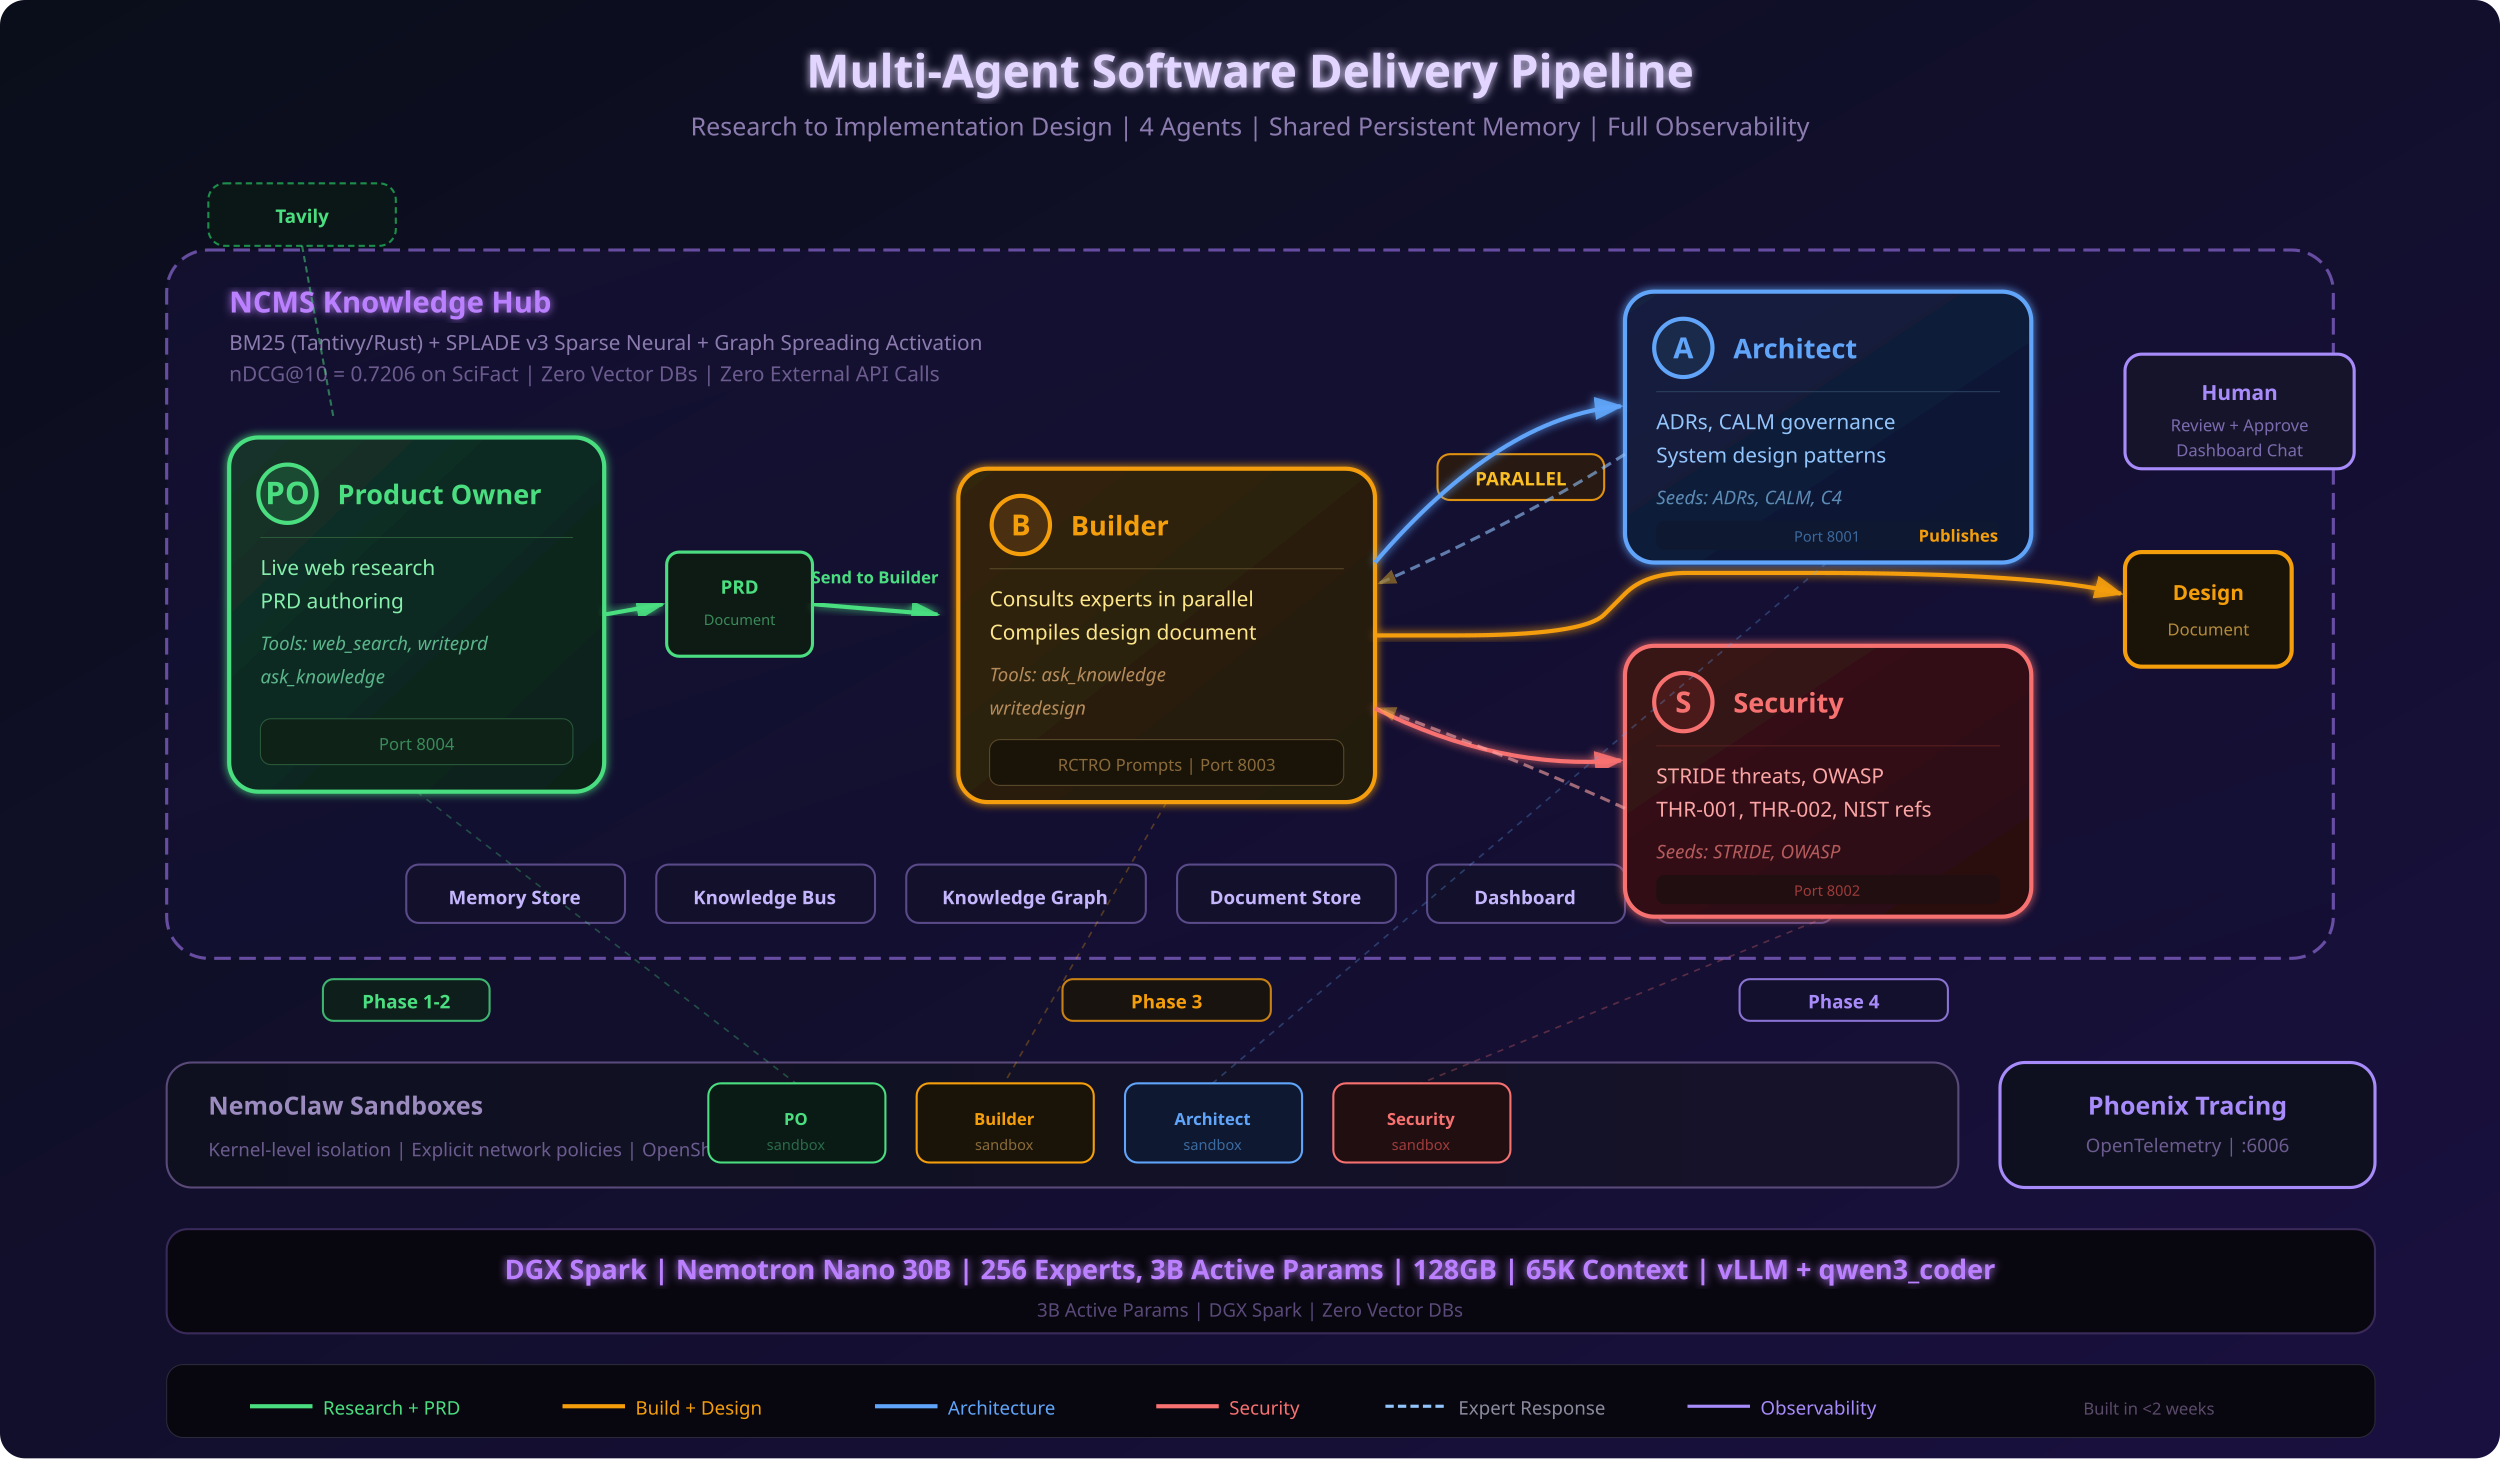
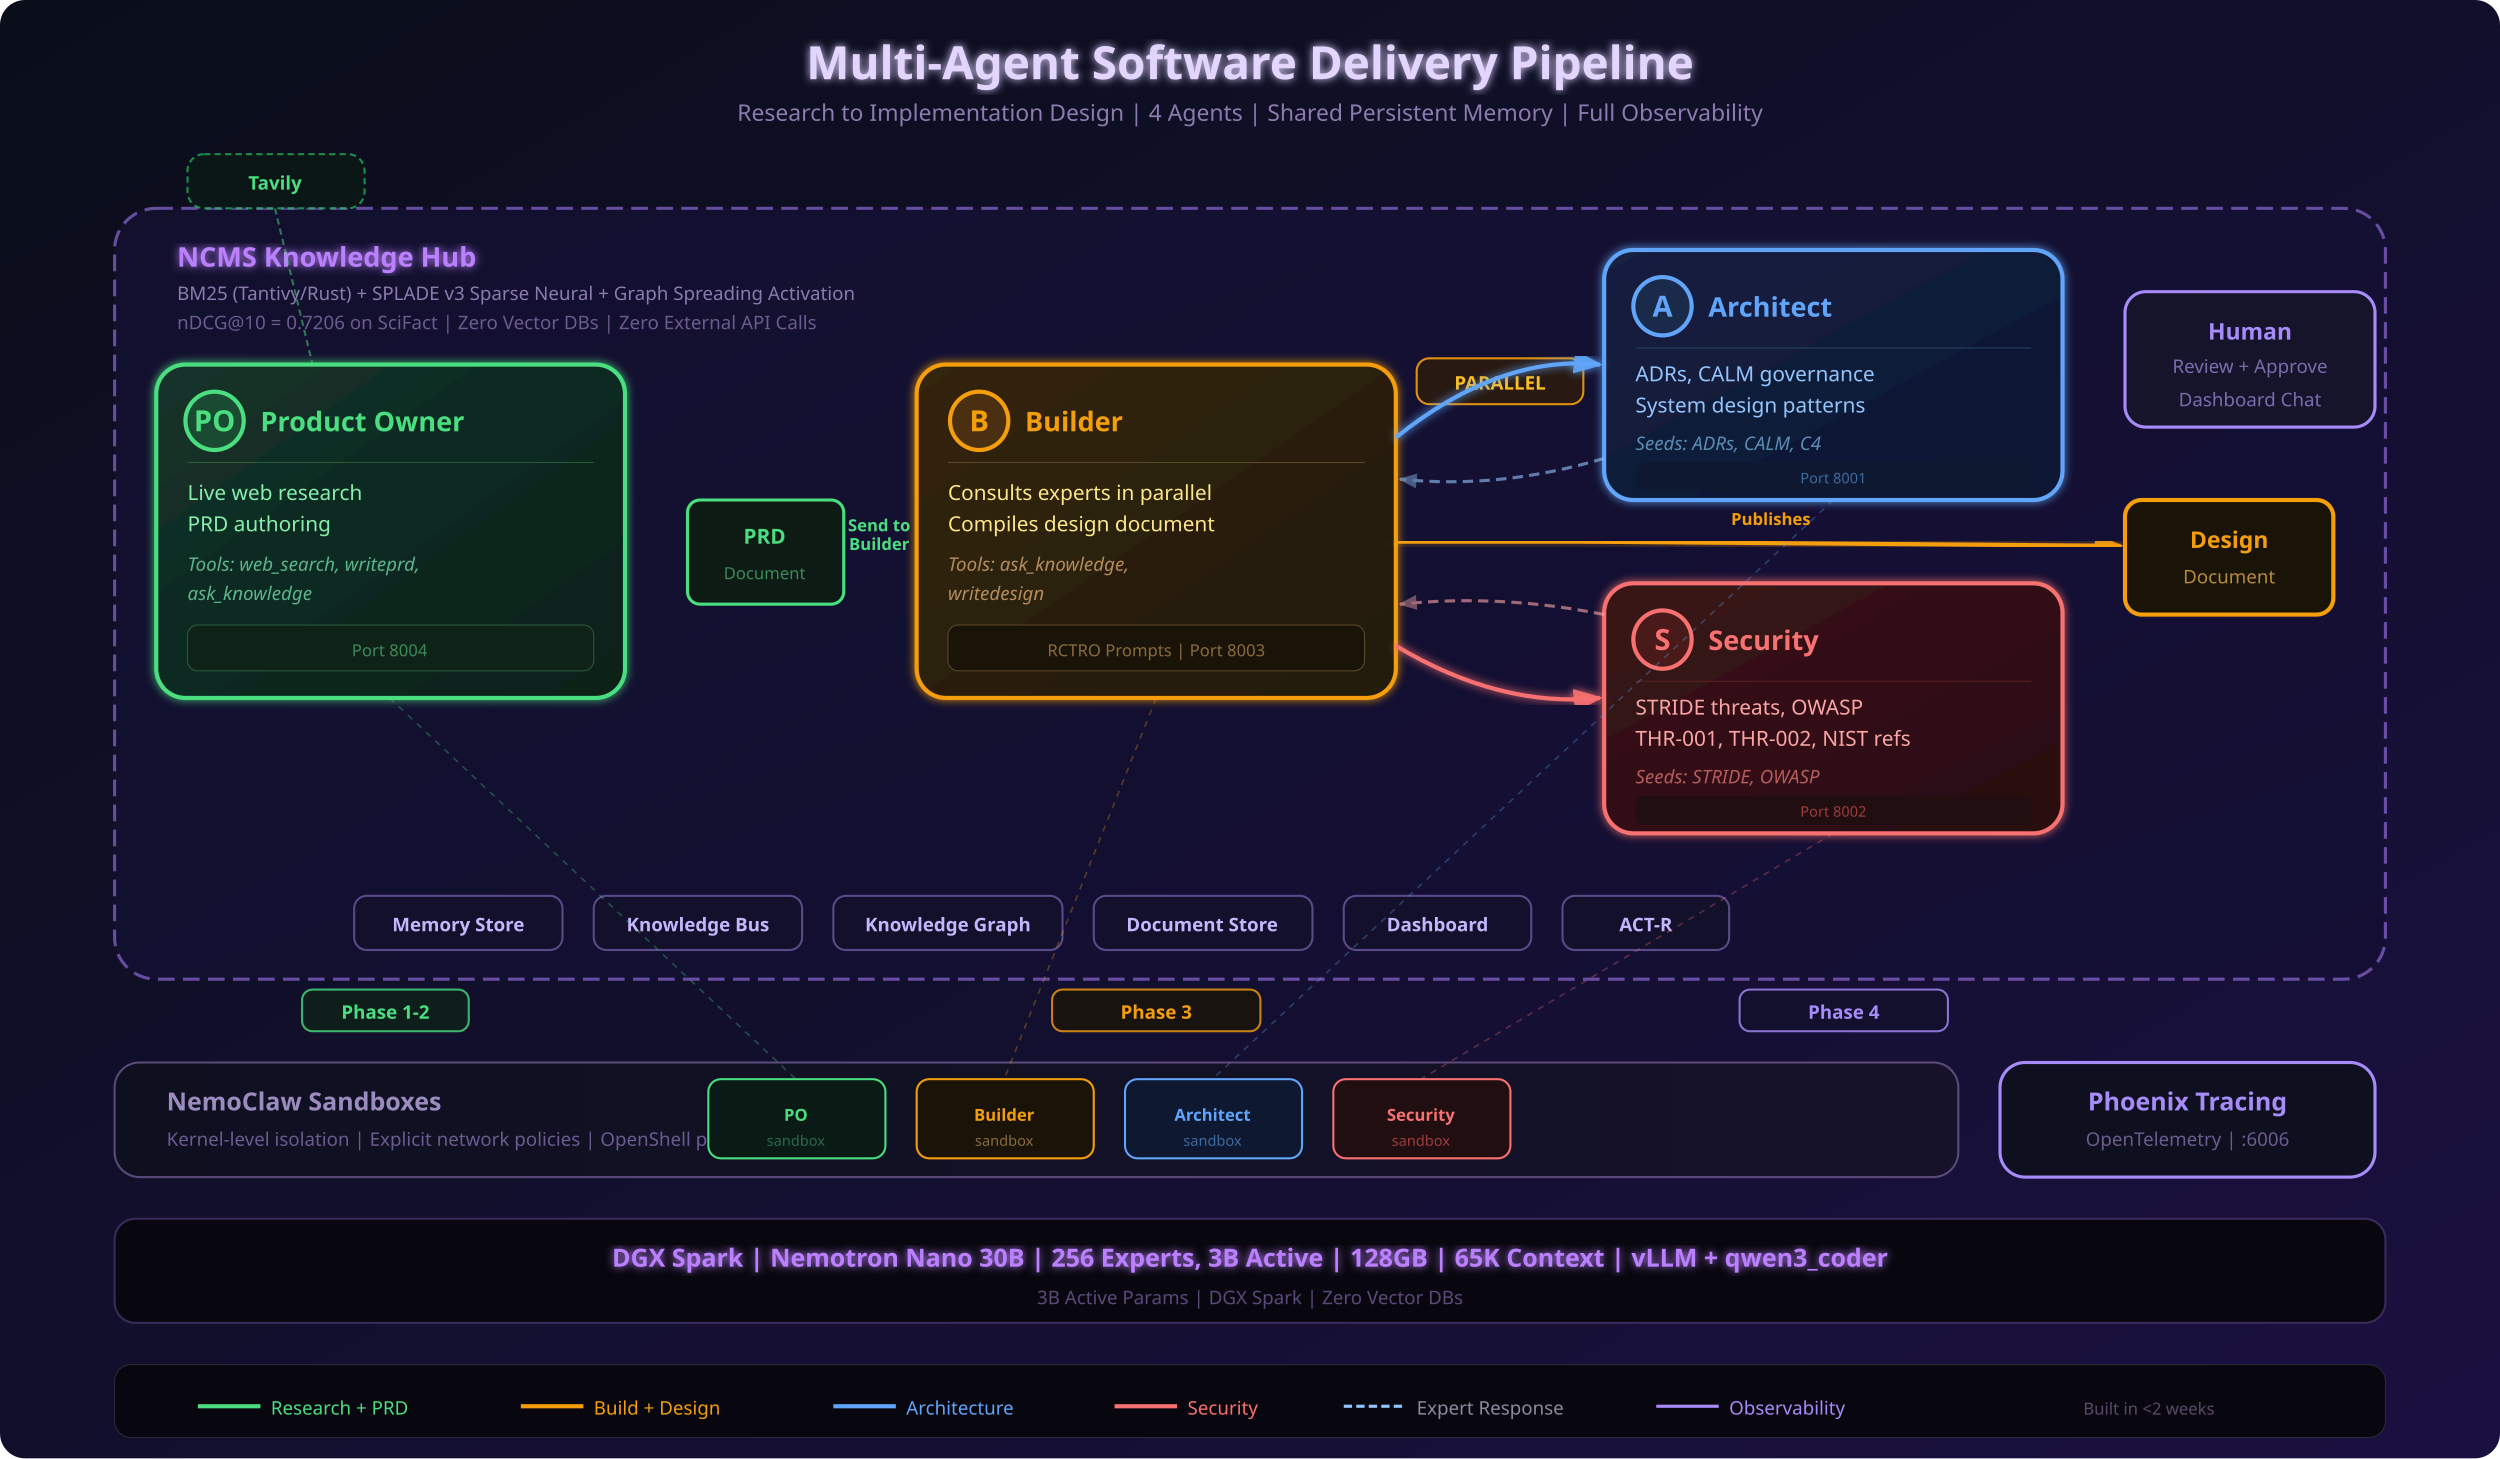
<svg xmlns="http://www.w3.org/2000/svg" viewBox="0 0 1200 700" font-family="'Segoe UI', system-ui, -apple-system, sans-serif">
  <defs>
    <linearGradient id="bgGrad" x1="0%" y1="0%" x2="100%" y2="100%">
      <stop offset="0%" style="stop-color:#0a0e1a;stop-opacity:1" />
      <stop offset="100%" style="stop-color:#1a1040;stop-opacity:1" />
    </linearGradient>
    <linearGradient id="hubGrad" x1="0%" y1="0%" x2="100%" y2="100%">
      <stop offset="0%" style="stop-color:#1a1240;stop-opacity:0.6" />
      <stop offset="100%" style="stop-color:#120e30;stop-opacity:0.6" />
    </linearGradient>
    <linearGradient id="poGrad" x1="0%" y1="0%" x2="100%" y2="100%">
      <stop offset="0%" style="stop-color:#14332a" />
      <stop offset="100%" style="stop-color:#0a2018" />
    </linearGradient>
    <linearGradient id="buildGrad" x1="0%" y1="0%" x2="100%" y2="100%">
      <stop offset="0%" style="stop-color:#33250e" />
      <stop offset="100%" style="stop-color:#221a08" />
    </linearGradient>
    <linearGradient id="archGrad" x1="0%" y1="0%" x2="100%" y2="100%">
      <stop offset="0%" style="stop-color:#142040" />
      <stop offset="100%" style="stop-color:#0e1530" />
    </linearGradient>
    <linearGradient id="secGrad" x1="0%" y1="0%" x2="100%" y2="100%">
      <stop offset="0%" style="stop-color:#3a1418" />
      <stop offset="100%" style="stop-color:#280c10" />
    </linearGradient>
    <linearGradient id="sandboxGrad" x1="0%" y1="0%" x2="100%" y2="0%">
      <stop offset="0%" style="stop-color:#0e1020" />
      <stop offset="100%" style="stop-color:#16122a" />
    </linearGradient>
-     <linearGradient id="glowLine" x1="0%" y1="0%" x2="100%" y2="0%">
-       <stop offset="0%" style="stop-color:#4ade80;stop-opacity:0.9" />
-       <stop offset="100%" style="stop-color:#f59e0b;stop-opacity:0.9" />
-     </linearGradient>
    <filter id="glow">
      <feGaussianBlur stdDeviation="4" result="blur" />
      <feMerge>
        <feMergeNode in="blur" />
        <feMergeNode in="SourceGraphic" />
      </feMerge>
    </filter>
    <filter id="softGlow">
      <feGaussianBlur stdDeviation="2" result="blur" />
      <feMerge>
        <feMergeNode in="blur" />
        <feMergeNode in="SourceGraphic" />
      </feMerge>
    </filter>
-     <filter id="boxGlow">
-       <feGaussianBlur stdDeviation="6" result="blur" />
-       <feComposite in="blur" in2="SourceGraphic" operator="over" />
-     </filter>
    <marker id="arrowGreen" viewBox="0 0 10 10" refX="9" refY="5" markerWidth="7" markerHeight="7" orient="auto-start-reverse">
      <path d="M 0 1 L 10 5 L 0 9 z" fill="#4ade80" opacity="0.9" />
    </marker>
    <marker id="arrowAmber" viewBox="0 0 10 10" refX="9" refY="5" markerWidth="7" markerHeight="7" orient="auto-start-reverse">
      <path d="M 0 1 L 10 5 L 0 9 z" fill="#f59e0b" opacity="0.9" />
    </marker>
    <marker id="arrowBlue" viewBox="0 0 10 10" refX="9" refY="5" markerWidth="7" markerHeight="7" orient="auto-start-reverse">
      <path d="M 0 1 L 10 5 L 0 9 z" fill="#60a5fa" opacity="0.9" />
    </marker>
    <marker id="arrowRed" viewBox="0 0 10 10" refX="9" refY="5" markerWidth="7" markerHeight="7" orient="auto-start-reverse">
      <path d="M 0 1 L 10 5 L 0 9 z" fill="#f87171" opacity="0.9" />
    </marker>
-     <marker id="arrowAmberReturn" viewBox="0 0 10 10" refX="9" refY="5" markerWidth="6" markerHeight="6" orient="auto-start-reverse">
-       <path d="M 0 1 L 10 5 L 0 9 z" fill="#fbbf24" opacity="0.7" />
+     <marker id="arrowBlueReturn" viewBox="0 0 10 10" refX="9" refY="5" markerWidth="6" markerHeight="6" orient="auto-start-reverse">
+       <path d="M 0 1 L 10 5 L 0 9 z" fill="#93c5fd" opacity="0.7" />
+     </marker>
+     <marker id="arrowRedReturn" viewBox="0 0 10 10" refX="9" refY="5" markerWidth="6" markerHeight="6" orient="auto-start-reverse">
+       <path d="M 0 1 L 10 5 L 0 9 z" fill="#fca5a5" opacity="0.7" />
    </marker>
  </defs>
  <rect width="1200" height="700" fill="url(#bgGrad)" rx="12" />
-   <rect x="80" y="120" width="1040" height="340" rx="20" fill="url(#hubGrad)" stroke="#7c5cbf" stroke-width="1.5" stroke-dasharray="8,4" opacity="0.8" />
-   <text x="110" y="150" fill="#bb80ff" font-size="14" font-weight="700" filter="url(#softGlow)">NCMS Knowledge Hub</text>
-   <text x="110" y="168" fill="#8b7bae" font-size="10">BM25 (Tantivy/Rust) + SPLADE v3 Sparse Neural + Graph Spreading Activation</text>
-   <text x="110" y="183" fill="#6b5b8e" font-size="10">nDCG@10 = 0.7206 on SciFact  |  Zero Vector DBs  |  Zero External API Calls</text>
-   <rect x="195" y="415" width="105" height="28" rx="6" fill="#12102a" stroke="#5a4a8a" stroke-width="1" />
-   <text x="247" y="434" text-anchor="middle" fill="#c4b5fd" font-size="9" font-weight="600">Memory Store</text>
-   <rect x="315" y="415" width="105" height="28" rx="6" fill="#12102a" stroke="#5a4a8a" stroke-width="1" />
-   <text x="367" y="434" text-anchor="middle" fill="#c4b5fd" font-size="9" font-weight="600">Knowledge Bus</text>
-   <rect x="435" y="415" width="115" height="28" rx="6" fill="#12102a" stroke="#5a4a8a" stroke-width="1" />
-   <text x="492" y="434" text-anchor="middle" fill="#c4b5fd" font-size="9" font-weight="600">Knowledge Graph</text>
-   <rect x="565" y="415" width="105" height="28" rx="6" fill="#12102a" stroke="#5a4a8a" stroke-width="1" />
-   <text x="617" y="434" text-anchor="middle" fill="#c4b5fd" font-size="9" font-weight="600">Document Store</text>
-   <rect x="685" y="415" width="95" height="28" rx="6" fill="#12102a" stroke="#5a4a8a" stroke-width="1" />
-   <text x="732" y="434" text-anchor="middle" fill="#c4b5fd" font-size="9" font-weight="600">Dashboard</text>
-   <rect x="795" y="415" width="85" height="28" rx="6" fill="#12102a" stroke="#5a4a8a" stroke-width="1" />
-   <text x="837" y="434" text-anchor="middle" fill="#c4b5fd" font-size="9" font-weight="600">ACT-R</text>
-   <text x="600" y="42" text-anchor="middle" fill="#e2d5ff" font-size="22" font-weight="700" filter="url(#softGlow)">Multi-Agent Software Delivery Pipeline</text>
-   <text x="600" y="65" text-anchor="middle" fill="#8b7bae" font-size="12">Research to Implementation Design  |  4 Agents  |  Shared Persistent Memory  |  Full Observability</text>
-   <rect x="100" y="88" width="90" height="30" rx="8" fill="#0a1a14" stroke="#22c55e" stroke-width="1" stroke-dasharray="3,2" opacity="0.7" />
-   <text x="145" y="107" text-anchor="middle" fill="#4ade80" font-size="9" font-weight="600">Tavily</text>
-   <path d="M 145 118 L 160 200" fill="none" stroke="#4ade80" stroke-width="1" stroke-dasharray="3,2" opacity="0.5" />
-   <rect x="110" y="210" width="180" height="170" rx="14" fill="url(#poGrad)" stroke="#4ade80" stroke-width="2" filter="url(#softGlow)" />
-   <circle cx="138" cy="237" r="14" fill="#1a4a32" stroke="#4ade80" stroke-width="2" />
-   <text x="138" y="242" text-anchor="middle" fill="#4ade80" font-size="15" font-weight="700">PO</text>
-   <text x="162" y="242" fill="#4ade80" font-size="13" font-weight="700">Product Owner</text>
-   <line x1="125" y1="258" x2="275" y2="258" stroke="#2a5a3a" stroke-width="0.5" />
-   <text x="125" y="276" fill="#86efac" font-size="10">Live web research</text>
-   <text x="125" y="292" fill="#86efac" font-size="10">PRD authoring</text>
-   <text x="125" y="312" fill="#5bb58b" font-size="9" font-style="italic">Tools: web_search, writeprd</text>
-   <text x="125" y="328" fill="#5bb58b" font-size="9" font-style="italic">ask_knowledge</text>
-   <rect x="125" y="345" width="150" height="22" rx="5" fill="#0e2218" stroke="#2a5a3a" stroke-width="0.5" />
-   <text x="200" y="360" text-anchor="middle" fill="#3a8a5a" font-size="8">Port 8004</text>
-   <rect x="320" y="265" width="70" height="50" rx="6" fill="#0e1a14" stroke="#4ade80" stroke-width="1.5" />
-   <text x="355" y="285" text-anchor="middle" fill="#4ade80" font-size="9" font-weight="700">PRD</text>
-   <text x="355" y="300" text-anchor="middle" fill="#3a8a5a" font-size="7">Document</text>
-   <path d="M 290 295 L 318 290" fill="none" stroke="#4ade80" stroke-width="2" marker-end="url(#arrowGreen)" filter="url(#softGlow)" />
-   <path d="M 390 290 L 450 295" fill="none" stroke="#4ade80" stroke-width="2" marker-end="url(#arrowGreen)" filter="url(#softGlow)" />
-   <text x="420" y="280" text-anchor="middle" fill="#4ade80" font-size="8" font-weight="600">Send to Builder</text>
-   <rect x="460" y="225" width="200" height="160" rx="14" fill="url(#buildGrad)" stroke="#f59e0b" stroke-width="2" filter="url(#softGlow)" />
-   <circle cx="490" cy="252" r="14" fill="#4a3010" stroke="#f59e0b" stroke-width="2" />
-   <text x="490" y="257" text-anchor="middle" fill="#f59e0b" font-size="14" font-weight="700">B</text>
-   <text x="514" y="257" fill="#f59e0b" font-size="13" font-weight="700">Builder</text>
-   <line x1="475" y1="273" x2="645" y2="273" stroke="#5a4a2a" stroke-width="0.5" />
-   <text x="475" y="291" fill="#fde68a" font-size="10">Consults experts in parallel</text>
-   <text x="475" y="307" fill="#fde68a" font-size="10">Compiles design document</text>
-   <text x="475" y="327" fill="#b58b5b" font-size="9" font-style="italic">Tools: ask_knowledge</text>
-   <text x="475" y="343" fill="#b58b5b" font-size="9" font-style="italic">writedesign</text>
-   <rect x="475" y="355" width="170" height="22" rx="5" fill="#1a1408" stroke="#5a4a2a" stroke-width="0.5" />
-   <text x="560" y="370" text-anchor="middle" fill="#8a6a3a" font-size="8">RCTRO Prompts  |  Port 8003</text>
-   <rect x="690" y="218" width="80" height="22" rx="6" fill="#2a1a0e" stroke="#f59e0b" stroke-width="1" opacity="0.9" />
-   <text x="730" y="233" text-anchor="middle" fill="#fbbf24" font-size="9" font-weight="700">PARALLEL</text>
-   <rect x="780" y="140" width="195" height="130" rx="14" fill="url(#archGrad)" stroke="#60a5fa" stroke-width="2" filter="url(#softGlow)" />
-   <circle cx="808" cy="167" r="14" fill="#1a2a4a" stroke="#60a5fa" stroke-width="2" />
-   <text x="808" y="172" text-anchor="middle" fill="#60a5fa" font-size="14" font-weight="700">A</text>
-   <text x="832" y="172" fill="#60a5fa" font-size="13" font-weight="700">Architect</text>
-   <line x1="795" y1="188" x2="960" y2="188" stroke="#2a4060" stroke-width="0.5" />
-   <text x="795" y="206" fill="#93c5fd" font-size="10">ADRs, CALM governance</text>
-   <text x="795" y="222" fill="#93c5fd" font-size="10">System design patterns</text>
-   <text x="795" y="242" fill="#5b8bb5" font-size="9" font-style="italic">Seeds: ADRs, CALM, C4</text>
-   <rect x="795" y="250" width="165" height="14" rx="4" fill="#0e1830" />
-   <text x="877" y="260" text-anchor="middle" fill="#3b6a9f" font-size="7">Port 8001</text>
-   <rect x="780" y="310" width="195" height="130" rx="14" fill="url(#secGrad)" stroke="#f87171" stroke-width="2" filter="url(#softGlow)" />
-   <circle cx="808" cy="337" r="14" fill="#4a1a1a" stroke="#f87171" stroke-width="2" />
-   <text x="808" y="342" text-anchor="middle" fill="#f87171" font-size="14" font-weight="700">S</text>
-   <text x="832" y="342" fill="#f87171" font-size="13" font-weight="700">Security</text>
-   <line x1="795" y1="358" x2="960" y2="358" stroke="#5a2020" stroke-width="0.5" />
-   <text x="795" y="376" fill="#fca5a5" font-size="10">STRIDE threats, OWASP</text>
-   <text x="795" y="392" fill="#fca5a5" font-size="10">THR-001, THR-002, NIST refs</text>
-   <text x="795" y="412" fill="#b55b5b" font-size="9" font-style="italic">Seeds: STRIDE, OWASP</text>
-   <rect x="795" y="420" width="165" height="14" rx="4" fill="#200e10" />
-   <text x="877" y="430" text-anchor="middle" fill="#9f3b3b" font-size="7">Port 8002</text>
-   <path d="M 660 270 Q 720 200 778 195" fill="none" stroke="#60a5fa" stroke-width="2" marker-end="url(#arrowBlue)" filter="url(#softGlow)" />
-   <path d="M 660 340 Q 720 370 778 365" fill="none" stroke="#f87171" stroke-width="2" marker-end="url(#arrowRed)" filter="url(#softGlow)" />
-   <path d="M 780 218 Q 730 250 662 280" fill="none" stroke="#93c5fd" stroke-width="1.5" stroke-dasharray="5,3" marker-end="url(#arrowAmberReturn)" opacity="0.6" />
-   <path d="M 780 388 Q 730 365 662 340" fill="none" stroke="#fca5a5" stroke-width="1.5" stroke-dasharray="5,3" marker-end="url(#arrowAmberReturn)" opacity="0.6" />
-   <rect x="1020" y="265" width="80" height="55" rx="8" fill="#1a1408" stroke="#f59e0b" stroke-width="2" />
-   <text x="1060" y="288" text-anchor="middle" fill="#f59e0b" font-size="10" font-weight="700">Design</text>
-   <text x="1060" y="305" text-anchor="middle" fill="#b58b3b" font-size="8">Document</text>
-   <path d="M 660 305 L 700 305 Q 760 305 770 295 L 780 285 Q 790 275 810 275 L 870 275 Q 980 275 1018 285" fill="none" stroke="#f59e0b" stroke-width="2" marker-end="url(#arrowAmber)" filter="url(#softGlow)" />
-   <text x="940" y="260" text-anchor="middle" fill="#f59e0b" font-size="8" font-weight="600">Publishes</text>
-   <rect x="80" y="510" width="860" height="60" rx="12" fill="url(#sandboxGrad)" stroke="#5a4a7a" stroke-width="1" />
-   <text x="100" y="535" fill="#9b8bbe" font-size="12" font-weight="700">NemoClaw Sandboxes</text>
-   <text x="100" y="555" fill="#6b5b8e" font-size="9">Kernel-level isolation  |  Explicit network policies  |  OpenShell proxy</text>
-   <rect x="340" y="520" width="85" height="38" rx="6" fill="#0a1a14" stroke="#4ade80" stroke-width="1" />
-   <text x="382" y="540" text-anchor="middle" fill="#4ade80" font-size="8" font-weight="600">PO</text>
-   <text x="382" y="552" text-anchor="middle" fill="#2a6a4a" font-size="7">sandbox</text>
-   <rect x="440" y="520" width="85" height="38" rx="6" fill="#1a1408" stroke="#f59e0b" stroke-width="1" />
-   <text x="482" y="540" text-anchor="middle" fill="#f59e0b" font-size="8" font-weight="600">Builder</text>
-   <text x="482" y="552" text-anchor="middle" fill="#8a6a3a" font-size="7">sandbox</text>
-   <rect x="540" y="520" width="85" height="38" rx="6" fill="#0e1830" stroke="#60a5fa" stroke-width="1" />
-   <text x="582" y="540" text-anchor="middle" fill="#60a5fa" font-size="8" font-weight="600">Architect</text>
-   <text x="582" y="552" text-anchor="middle" fill="#3b6a9f" font-size="7">sandbox</text>
-   <rect x="640" y="520" width="85" height="38" rx="6" fill="#200e10" stroke="#f87171" stroke-width="1" />
-   <text x="682" y="540" text-anchor="middle" fill="#f87171" font-size="8" font-weight="600">Security</text>
-   <text x="682" y="552" text-anchor="middle" fill="#9f3b3b" font-size="7">sandbox</text>
-   <rect x="960" y="510" width="180" height="60" rx="12" fill="#0e1020" stroke="#a78bfa" stroke-width="1.5" />
-   <text x="1050" y="535" text-anchor="middle" fill="#a78bfa" font-size="12" font-weight="700">Phoenix Tracing</text>
-   <text x="1050" y="553" text-anchor="middle" fill="#6b5b8e" font-size="9">OpenTelemetry  |  :6006</text>
-   <path d="M 200 380 L 382 520" fill="none" stroke="#4ade80" stroke-width="0.8" stroke-dasharray="3,3" opacity="0.3" />
-   <path d="M 560 385 L 482 520" fill="none" stroke="#f59e0b" stroke-width="0.8" stroke-dasharray="3,3" opacity="0.3" />
-   <path d="M 877 270 L 582 520" fill="none" stroke="#60a5fa" stroke-width="0.8" stroke-dasharray="3,3" opacity="0.3" />
-   <path d="M 877 440 L 682 520" fill="none" stroke="#f87171" stroke-width="0.8" stroke-dasharray="3,3" opacity="0.3" />
-   <rect x="80" y="590" width="1060" height="50" rx="10" fill="#08060e" stroke="#3a2a5a" stroke-width="1" />
-   <text x="600" y="614" text-anchor="middle" fill="#bb80ff" font-size="13" font-weight="700" filter="url(#softGlow)">DGX Spark  |  Nemotron Nano 30B  |  256 Experts, 3B Active Params  |  128GB  |  65K Context  |  vLLM + qwen3_coder</text>
-   <text x="600" y="632" text-anchor="middle" fill="#5a4a7a" font-size="9">3B Active Params  |  DGX Spark  |  Zero Vector DBs</text>
-   <rect x="155" y="470" width="80" height="20" rx="5" fill="#0e2218" stroke="#4ade80" stroke-width="1" opacity="0.8" />
-   <text x="195" y="484" text-anchor="middle" fill="#4ade80" font-size="9" font-weight="700">Phase 1-2</text>
-   <rect x="510" y="470" width="100" height="20" rx="5" fill="#1a1408" stroke="#f59e0b" stroke-width="1" opacity="0.8" />
-   <text x="560" y="484" text-anchor="middle" fill="#f59e0b" font-size="9" font-weight="700">Phase 3</text>
-   <rect x="835" y="470" width="100" height="20" rx="5" fill="#12102a" stroke="#a78bfa" stroke-width="1" opacity="0.8" />
-   <text x="885" y="484" text-anchor="middle" fill="#a78bfa" font-size="9" font-weight="700">Phase 4</text>
-   <rect x="1020" y="170" width="110" height="55" rx="8" fill="#16142a" stroke="#a78bfa" stroke-width="1.5" />
-   <text x="1075" y="192" text-anchor="middle" fill="#a78bfa" font-size="10" font-weight="700">Human</text>
-   <text x="1075" y="207" text-anchor="middle" fill="#7b6bae" font-size="8">Review + Approve</text>
-   <text x="1075" y="219" text-anchor="middle" fill="#7b6bae" font-size="8">Dashboard Chat</text>
-   <rect x="80" y="655" width="1060" height="35" rx="8" fill="#08060e" stroke="#2a2a3a" stroke-width="0.5" />
-   <line x1="120" y1="675" x2="150" y2="675" stroke="#4ade80" stroke-width="2" />
-   <text x="155" y="679" fill="#4ade80" font-size="9">Research + PRD</text>
-   <line x1="270" y1="675" x2="300" y2="675" stroke="#f59e0b" stroke-width="2" />
-   <text x="305" y="679" fill="#f59e0b" font-size="9">Build + Design</text>
-   <line x1="420" y1="675" x2="450" y2="675" stroke="#60a5fa" stroke-width="2" />
-   <text x="455" y="679" fill="#60a5fa" font-size="9">Architecture</text>
-   <line x1="555" y1="675" x2="585" y2="675" stroke="#f87171" stroke-width="2" />
-   <text x="590" y="679" fill="#f87171" font-size="9">Security</text>
-   <line x1="665" y1="675" x2="695" y2="675" stroke="#93c5fd" stroke-width="1.5" stroke-dasharray="4,2" />
-   <text x="700" y="679" fill="#8b8b9e" font-size="9">Expert Response</text>
-   <line x1="810" y1="675" x2="840" y2="675" stroke="#a78bfa" stroke-width="1.5" />
-   <text x="845" y="679" fill="#a78bfa" font-size="9">Observability</text>
+   <text x="600" y="38" text-anchor="middle" fill="#e2d5ff" font-size="22" font-weight="700" filter="url(#softGlow)">Multi-Agent Software Delivery Pipeline</text>
+   <text x="600" y="58" text-anchor="middle" fill="#8b7bae" font-size="11">Research to Implementation Design  |  4 Agents  |  Shared Persistent Memory  |  Full Observability</text>
+   <rect x="55" y="100" width="1090" height="370" rx="20" fill="url(#hubGrad)" stroke="#7c5cbf" stroke-width="1.5" stroke-dasharray="8,4" opacity="0.8" />
+   <text x="85" y="128" fill="#bb80ff" font-size="13" font-weight="700" filter="url(#softGlow)">NCMS Knowledge Hub</text>
+   <text x="85" y="144" fill="#8b7bae" font-size="9">BM25 (Tantivy/Rust) + SPLADE v3 Sparse Neural + Graph Spreading Activation</text>
+   <text x="85" y="158" fill="#6b5b8e" font-size="9">nDCG@10 = 0.7206 on SciFact  |  Zero Vector DBs  |  Zero External API Calls</text>
+   <rect x="170" y="430" width="100" height="26" rx="6" fill="#12102a" stroke="#5a4a8a" stroke-width="1" />
+   <text x="220" y="447" text-anchor="middle" fill="#c4b5fd" font-size="9" font-weight="600">Memory Store</text>
+   <rect x="285" y="430" width="100" height="26" rx="6" fill="#12102a" stroke="#5a4a8a" stroke-width="1" />
+   <text x="335" y="447" text-anchor="middle" fill="#c4b5fd" font-size="9" font-weight="600">Knowledge Bus</text>
+   <rect x="400" y="430" width="110" height="26" rx="6" fill="#12102a" stroke="#5a4a8a" stroke-width="1" />
+   <text x="455" y="447" text-anchor="middle" fill="#c4b5fd" font-size="9" font-weight="600">Knowledge Graph</text>
+   <rect x="525" y="430" width="105" height="26" rx="6" fill="#12102a" stroke="#5a4a8a" stroke-width="1" />
+   <text x="577" y="447" text-anchor="middle" fill="#c4b5fd" font-size="9" font-weight="600">Document Store</text>
+   <rect x="645" y="430" width="90" height="26" rx="6" fill="#12102a" stroke="#5a4a8a" stroke-width="1" />
+   <text x="690" y="447" text-anchor="middle" fill="#c4b5fd" font-size="9" font-weight="600">Dashboard</text>
+   <rect x="750" y="430" width="80" height="26" rx="6" fill="#12102a" stroke="#5a4a8a" stroke-width="1" />
+   <text x="790" y="447" text-anchor="middle" fill="#c4b5fd" font-size="9" font-weight="600">ACT-R</text>
+   <rect x="90" y="74" width="85" height="26" rx="8" fill="#0a1a14" stroke="#22c55e" stroke-width="1" stroke-dasharray="3,2" opacity="0.7" />
+   <text x="132" y="91" text-anchor="middle" fill="#4ade80" font-size="9" font-weight="600">Tavily</text>
+   <path d="M 132 100 L 150 175" fill="none" stroke="#4ade80" stroke-width="1" stroke-dasharray="3,2" opacity="0.5" />
+   <rect x="75" y="175" width="225" height="160" rx="14" fill="url(#poGrad)" stroke="#4ade80" stroke-width="2" filter="url(#softGlow)" />
+   <circle cx="103" cy="202" r="14" fill="#1a4a32" stroke="#4ade80" stroke-width="2" />
+   <text x="103" y="207" text-anchor="middle" fill="#4ade80" font-size="14" font-weight="700">PO</text>
+   <text x="125" y="207" fill="#4ade80" font-size="13" font-weight="700">Product Owner</text>
+   <line x1="90" y1="222" x2="285" y2="222" stroke="#2a5a3a" stroke-width="0.5" />
+   <text x="90" y="240" fill="#86efac" font-size="10">Live web research</text>
+   <text x="90" y="255" fill="#86efac" font-size="10">PRD authoring</text>
+   <text x="90" y="274" fill="#5bb58b" font-size="9" font-style="italic">Tools: web_search, writeprd,</text>
+   <text x="90" y="288" fill="#5bb58b" font-size="9" font-style="italic">ask_knowledge</text>
+   <rect x="90" y="300" width="195" height="22" rx="5" fill="#0e2218" stroke="#2a5a3a" stroke-width="0.5" />
+   <text x="187" y="315" text-anchor="middle" fill="#3a8a5a" font-size="8">Port 8004</text>
+   <rect x="330" y="240" width="75" height="50" rx="6" fill="#0e1a14" stroke="#4ade80" stroke-width="1.5" />
+   <text x="367" y="261" text-anchor="middle" fill="#4ade80" font-size="10" font-weight="700">PRD</text>
+   <text x="367" y="278" text-anchor="middle" fill="#3a8a5a" font-size="8">Document</text>
+   <path d="M 300 260 L 328 260" fill="none" stroke="#4ade80" stroke-width="2" marker-end="url(#arrowGreen)" filter="url(#softGlow)" />
+   <path d="M 405 265 L 438 265" fill="none" stroke="#4ade80" stroke-width="2" marker-end="url(#arrowGreen)" filter="url(#softGlow)" />
+   <text x="422" y="255" text-anchor="middle" fill="#4ade80" font-size="8" font-weight="600">Send to</text>
+   <text x="422" y="264" text-anchor="middle" fill="#4ade80" font-size="8" font-weight="600">Builder</text>
+   <rect x="440" y="175" width="230" height="160" rx="14" fill="url(#buildGrad)" stroke="#f59e0b" stroke-width="2" filter="url(#softGlow)" />
+   <circle cx="470" cy="202" r="14" fill="#4a3010" stroke="#f59e0b" stroke-width="2" />
+   <text x="470" y="207" text-anchor="middle" fill="#f59e0b" font-size="14" font-weight="700">B</text>
+   <text x="492" y="207" fill="#f59e0b" font-size="13" font-weight="700">Builder</text>
+   <line x1="455" y1="222" x2="655" y2="222" stroke="#5a4a2a" stroke-width="0.5" />
+   <text x="455" y="240" fill="#fde68a" font-size="10">Consults experts in parallel</text>
+   <text x="455" y="255" fill="#fde68a" font-size="10">Compiles design document</text>
+   <text x="455" y="274" fill="#b58b5b" font-size="9" font-style="italic">Tools: ask_knowledge,</text>
+   <text x="455" y="288" fill="#b58b5b" font-size="9" font-style="italic">writedesign</text>
+   <rect x="455" y="300" width="200" height="22" rx="5" fill="#1a1408" stroke="#5a4a2a" stroke-width="0.5" />
+   <text x="555" y="315" text-anchor="middle" fill="#8a6a3a" font-size="8">RCTRO Prompts  |  Port 8003</text>
+   <rect x="680" y="172" width="80" height="22" rx="6" fill="#2a1a0e" stroke="#f59e0b" stroke-width="1" opacity="0.9" />
+   <text x="720" y="187" text-anchor="middle" fill="#fbbf24" font-size="9" font-weight="700">PARALLEL</text>
+   <rect x="770" y="120" width="220" height="120" rx="14" fill="url(#archGrad)" stroke="#60a5fa" stroke-width="2" filter="url(#softGlow)" />
+   <circle cx="798" cy="147" r="14" fill="#1a2a4a" stroke="#60a5fa" stroke-width="2" />
+   <text x="798" y="152" text-anchor="middle" fill="#60a5fa" font-size="14" font-weight="700">A</text>
+   <text x="820" y="152" fill="#60a5fa" font-size="13" font-weight="700">Architect</text>
+   <line x1="785" y1="167" x2="975" y2="167" stroke="#2a4060" stroke-width="0.5" />
+   <text x="785" y="183" fill="#93c5fd" font-size="10">ADRs, CALM governance</text>
+   <text x="785" y="198" fill="#93c5fd" font-size="10">System design patterns</text>
+   <text x="785" y="216" fill="#5b8bb5" font-size="9" font-style="italic">Seeds: ADRs, CALM, C4</text>
+   <rect x="785" y="222" width="190" height="14" rx="4" fill="#0e1830" />
+   <text x="880" y="232" text-anchor="middle" fill="#3b6a9f" font-size="7">Port 8001</text>
+   <rect x="770" y="280" width="220" height="120" rx="14" fill="url(#secGrad)" stroke="#f87171" stroke-width="2" filter="url(#softGlow)" />
+   <circle cx="798" cy="307" r="14" fill="#4a1a1a" stroke="#f87171" stroke-width="2" />
+   <text x="798" y="312" text-anchor="middle" fill="#f87171" font-size="14" font-weight="700">S</text>
+   <text x="820" y="312" fill="#f87171" font-size="13" font-weight="700">Security</text>
+   <line x1="785" y1="327" x2="975" y2="327" stroke="#5a2020" stroke-width="0.5" />
+   <text x="785" y="343" fill="#fca5a5" font-size="10">STRIDE threats, OWASP</text>
+   <text x="785" y="358" fill="#fca5a5" font-size="10">THR-001, THR-002, NIST refs</text>
+   <text x="785" y="376" fill="#b55b5b" font-size="9" font-style="italic">Seeds: STRIDE, OWASP</text>
+   <rect x="785" y="382" width="190" height="14" rx="4" fill="#200e10" />
+   <text x="880" y="392" text-anchor="middle" fill="#9f3b3b" font-size="7">Port 8002</text>
+   <path d="M 670 210 Q 720 170 768 175" fill="none" stroke="#60a5fa" stroke-width="2" marker-end="url(#arrowBlue)" filter="url(#softGlow)" />
+   <path d="M 670 310 Q 720 340 768 335" fill="none" stroke="#f87171" stroke-width="2" marker-end="url(#arrowRed)" filter="url(#softGlow)" />
+   <path d="M 770 220 Q 720 235 672 230" fill="none" stroke="#93c5fd" stroke-width="1.5" stroke-dasharray="5,3" marker-end="url(#arrowBlueReturn)" opacity="0.6" />
+   <path d="M 770 295 Q 720 285 672 290" fill="none" stroke="#fca5a5" stroke-width="1.5" stroke-dasharray="5,3" marker-end="url(#arrowRedReturn)" opacity="0.6" />
+   <rect x="1020" y="240" width="100" height="55" rx="8" fill="#1a1408" stroke="#f59e0b" stroke-width="2" />
+   <text x="1070" y="263" text-anchor="middle" fill="#f59e0b" font-size="11" font-weight="700">Design</text>
+   <text x="1070" y="280" text-anchor="middle" fill="#b58b3b" font-size="9">Document</text>
+   <path d="M 670 260 L 750 260 Q 760 260 760 260 L 1018 262" fill="none" stroke="#f59e0b" stroke-width="2" marker-end="url(#arrowAmber)" filter="url(#softGlow)" />
+   <text x="850" y="252" text-anchor="middle" fill="#f59e0b" font-size="8" font-weight="600">Publishes</text>
+   <rect x="1020" y="140" width="120" height="65" rx="10" fill="#16142a" stroke="#a78bfa" stroke-width="1.5" />
+   <text x="1080" y="163" text-anchor="middle" fill="#a78bfa" font-size="11" font-weight="700">Human</text>
+   <text x="1080" y="179" text-anchor="middle" fill="#7b6bae" font-size="9">Review + Approve</text>
+   <text x="1080" y="195" text-anchor="middle" fill="#7b6bae" font-size="9">Dashboard Chat</text>
+   <rect x="145" y="475" width="80" height="20" rx="5" fill="#0e2218" stroke="#4ade80" stroke-width="1" opacity="0.8" />
+   <text x="185" y="489" text-anchor="middle" fill="#4ade80" font-size="9" font-weight="700">Phase 1-2</text>
+   <rect x="505" y="475" width="100" height="20" rx="5" fill="#1a1408" stroke="#f59e0b" stroke-width="1" opacity="0.8" />
+   <text x="555" y="489" text-anchor="middle" fill="#f59e0b" font-size="9" font-weight="700">Phase 3</text>
+   <rect x="835" y="475" width="100" height="20" rx="5" fill="#12102a" stroke="#a78bfa" stroke-width="1" opacity="0.8" />
+   <text x="885" y="489" text-anchor="middle" fill="#a78bfa" font-size="9" font-weight="700">Phase 4</text>
+   <rect x="55" y="510" width="885" height="55" rx="12" fill="url(#sandboxGrad)" stroke="#5a4a7a" stroke-width="1" />
+   <text x="80" y="533" fill="#9b8bbe" font-size="12" font-weight="700">NemoClaw Sandboxes</text>
+   <text x="80" y="550" fill="#6b5b8e" font-size="9">Kernel-level isolation  |  Explicit network policies  |  OpenShell proxy</text>
+   <rect x="340" y="518" width="85" height="38" rx="6" fill="#0a1a14" stroke="#4ade80" stroke-width="1" />
+   <text x="382" y="538" text-anchor="middle" fill="#4ade80" font-size="8" font-weight="600">PO</text>
+   <text x="382" y="550" text-anchor="middle" fill="#2a6a4a" font-size="7">sandbox</text>
+   <rect x="440" y="518" width="85" height="38" rx="6" fill="#1a1408" stroke="#f59e0b" stroke-width="1" />
+   <text x="482" y="538" text-anchor="middle" fill="#f59e0b" font-size="8" font-weight="600">Builder</text>
+   <text x="482" y="550" text-anchor="middle" fill="#8a6a3a" font-size="7">sandbox</text>
+   <rect x="540" y="518" width="85" height="38" rx="6" fill="#0e1830" stroke="#60a5fa" stroke-width="1" />
+   <text x="582" y="538" text-anchor="middle" fill="#60a5fa" font-size="8" font-weight="600">Architect</text>
+   <text x="582" y="550" text-anchor="middle" fill="#3b6a9f" font-size="7">sandbox</text>
+   <rect x="640" y="518" width="85" height="38" rx="6" fill="#200e10" stroke="#f87171" stroke-width="1" />
+   <text x="682" y="538" text-anchor="middle" fill="#f87171" font-size="8" font-weight="600">Security</text>
+   <text x="682" y="550" text-anchor="middle" fill="#9f3b3b" font-size="7">sandbox</text>
+   <rect x="960" y="510" width="180" height="55" rx="12" fill="#0e1020" stroke="#a78bfa" stroke-width="1.5" />
+   <text x="1050" y="533" text-anchor="middle" fill="#a78bfa" font-size="12" font-weight="700">Phoenix Tracing</text>
+   <text x="1050" y="550" text-anchor="middle" fill="#6b5b8e" font-size="9">OpenTelemetry  |  :6006</text>
+   <path d="M 187 335 L 382 518" fill="none" stroke="#4ade80" stroke-width="0.8" stroke-dasharray="3,3" opacity="0.3" />
+   <path d="M 555 335 L 482 518" fill="none" stroke="#f59e0b" stroke-width="0.8" stroke-dasharray="3,3" opacity="0.3" />
+   <path d="M 880 240 L 582 518" fill="none" stroke="#60a5fa" stroke-width="0.8" stroke-dasharray="3,3" opacity="0.3" />
+   <path d="M 880 400 L 682 518" fill="none" stroke="#f87171" stroke-width="0.8" stroke-dasharray="3,3" opacity="0.3" />
+   <rect x="55" y="585" width="1090" height="50" rx="10" fill="#08060e" stroke="#3a2a5a" stroke-width="1" />
+   <text x="600" y="608" text-anchor="middle" fill="#bb80ff" font-size="12" font-weight="700" filter="url(#softGlow)">DGX Spark  |  Nemotron Nano 30B  |  256 Experts, 3B Active  |  128GB  |  65K Context  |  vLLM + qwen3_coder</text>
+   <text x="600" y="626" text-anchor="middle" fill="#5a4a7a" font-size="9">3B Active Params  |  DGX Spark  |  Zero Vector DBs</text>
+   <rect x="55" y="655" width="1090" height="35" rx="8" fill="#08060e" stroke="#2a2a3a" stroke-width="0.5" />
+   <line x1="95" y1="675" x2="125" y2="675" stroke="#4ade80" stroke-width="2" />
+   <text x="130" y="679" fill="#4ade80" font-size="9">Research + PRD</text>
+   <line x1="250" y1="675" x2="280" y2="675" stroke="#f59e0b" stroke-width="2" />
+   <text x="285" y="679" fill="#f59e0b" font-size="9">Build + Design</text>
+   <line x1="400" y1="675" x2="430" y2="675" stroke="#60a5fa" stroke-width="2" />
+   <text x="435" y="679" fill="#60a5fa" font-size="9">Architecture</text>
+   <line x1="535" y1="675" x2="565" y2="675" stroke="#f87171" stroke-width="2" />
+   <text x="570" y="679" fill="#f87171" font-size="9">Security</text>
+   <line x1="645" y1="675" x2="675" y2="675" stroke="#93c5fd" stroke-width="1.5" stroke-dasharray="4,2" />
+   <text x="680" y="679" fill="#8b8b9e" font-size="9">Expert Response</text>
+   <line x1="795" y1="675" x2="825" y2="675" stroke="#a78bfa" stroke-width="1.5" />
+   <text x="830" y="679" fill="#a78bfa" font-size="9">Observability</text>
  <text x="1000" y="679" fill="#5a4a6a" font-size="8">Built in &lt;2 weeks</text>
</svg>
